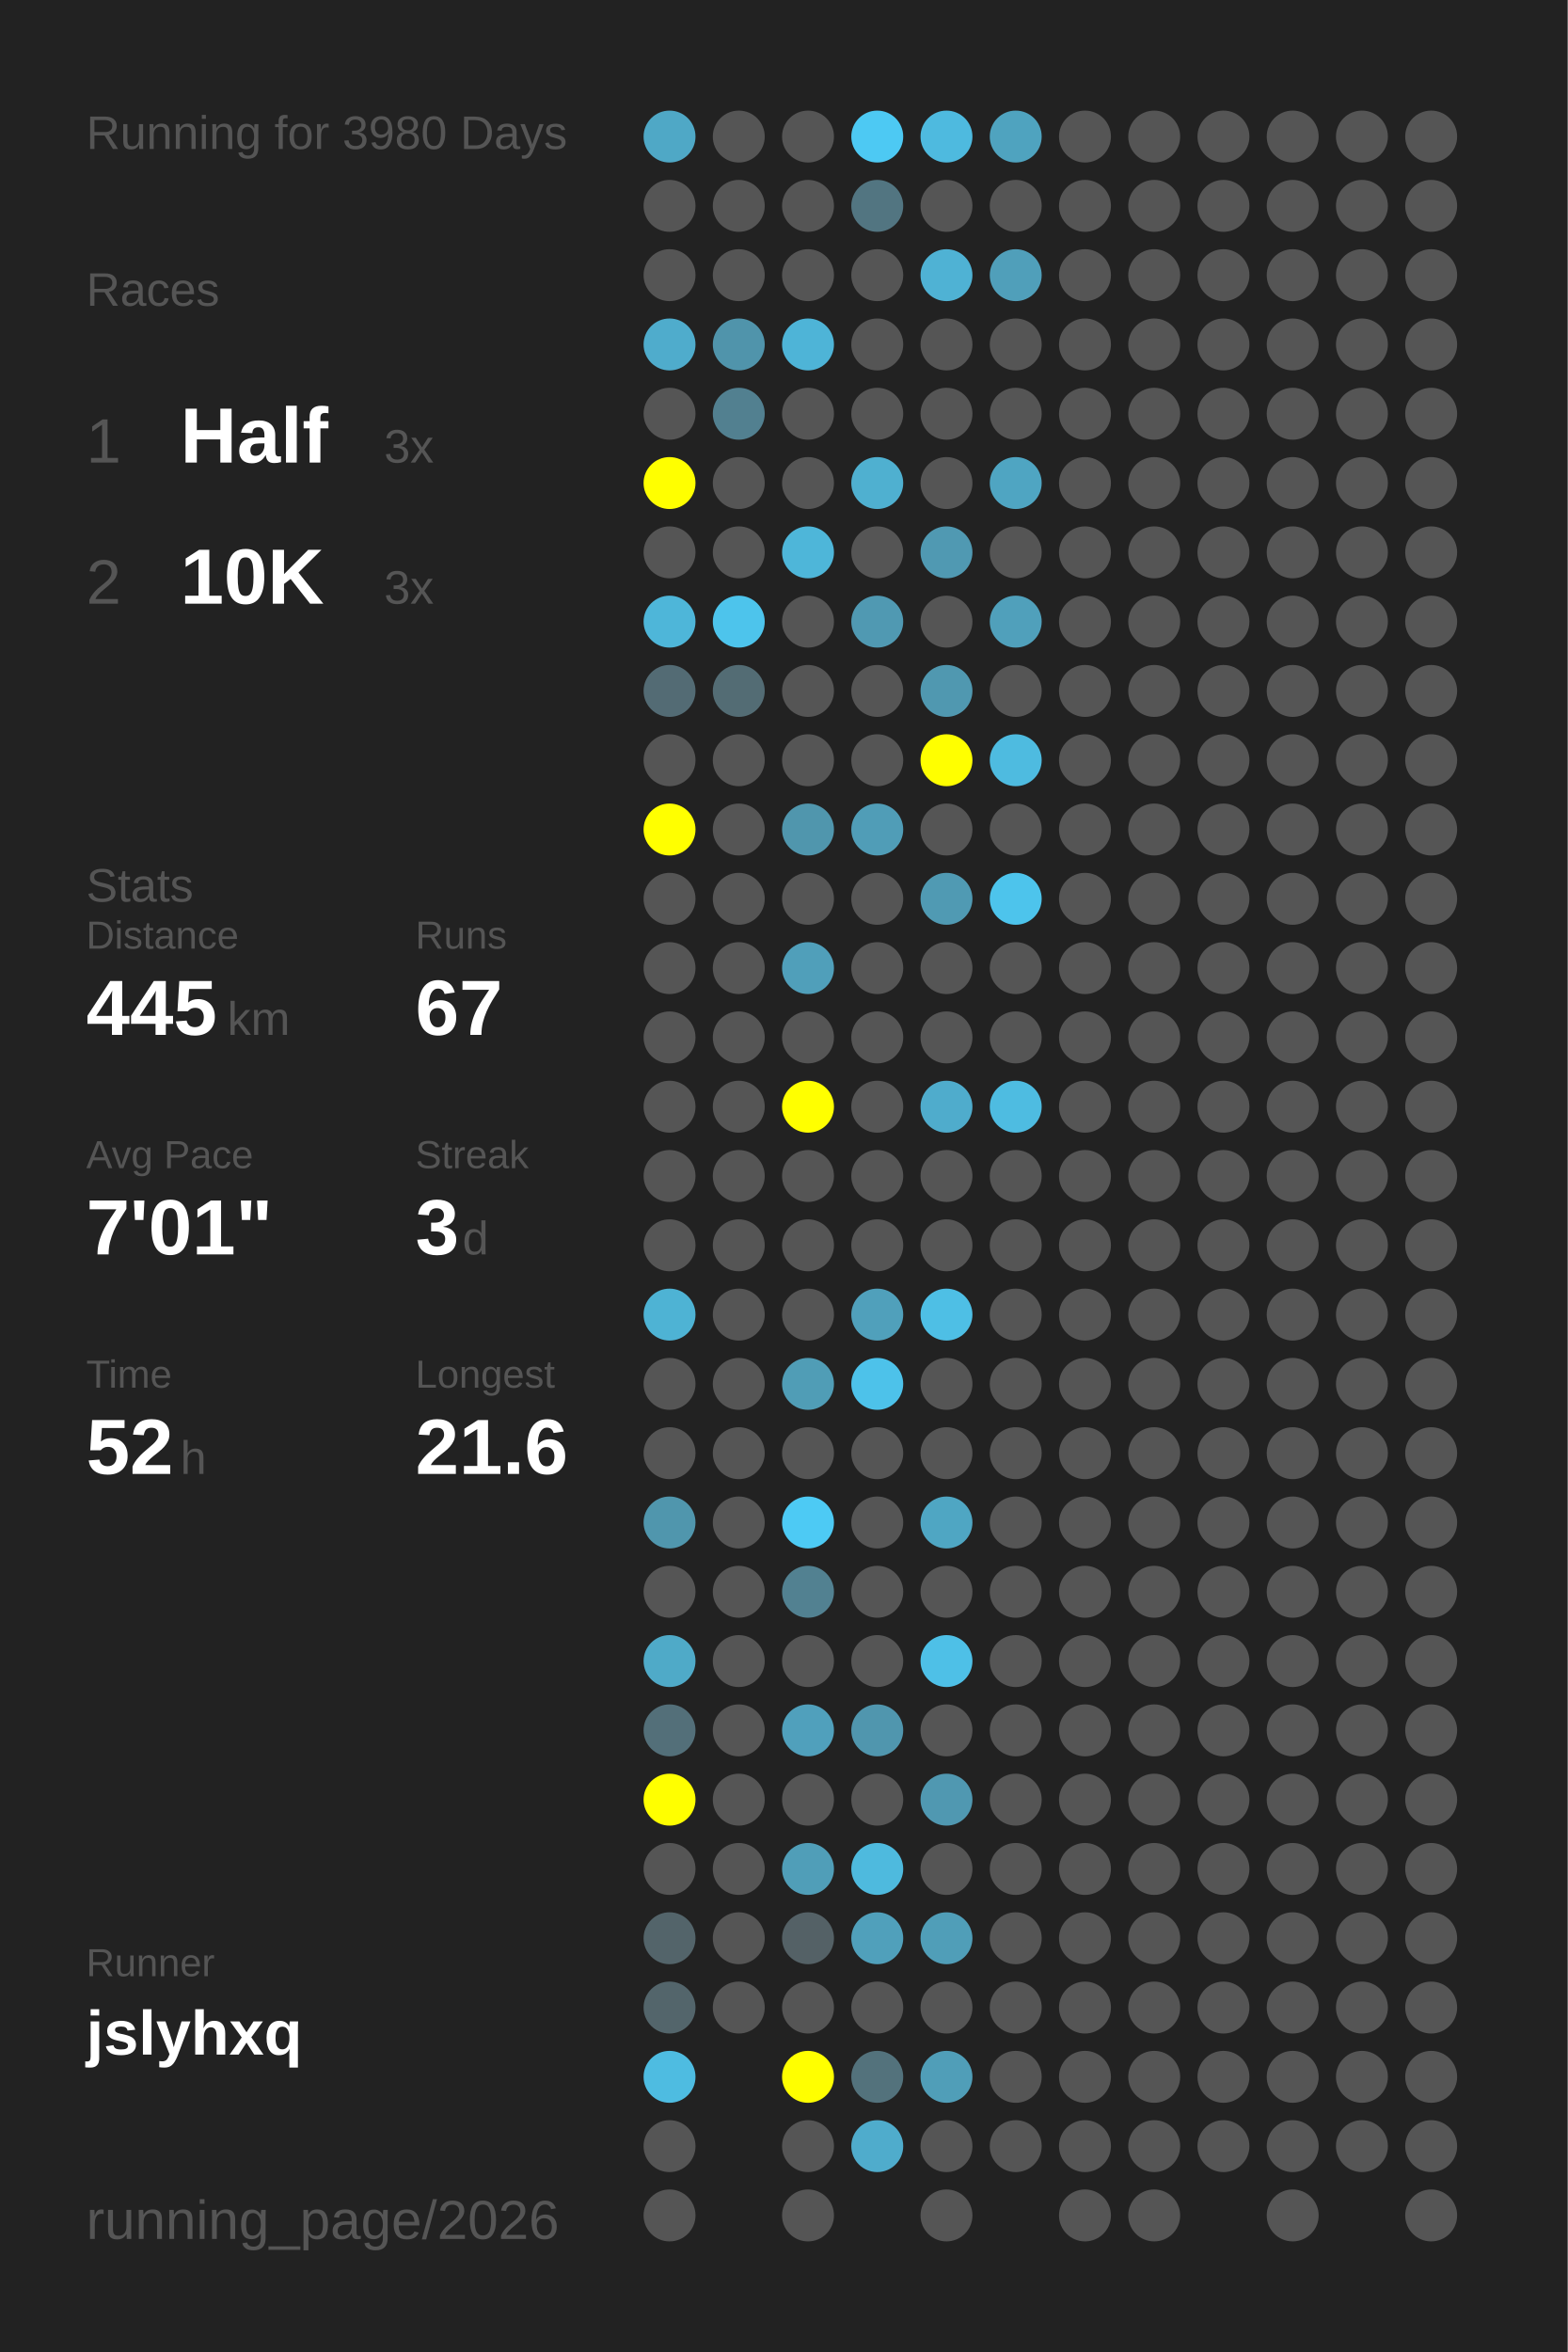
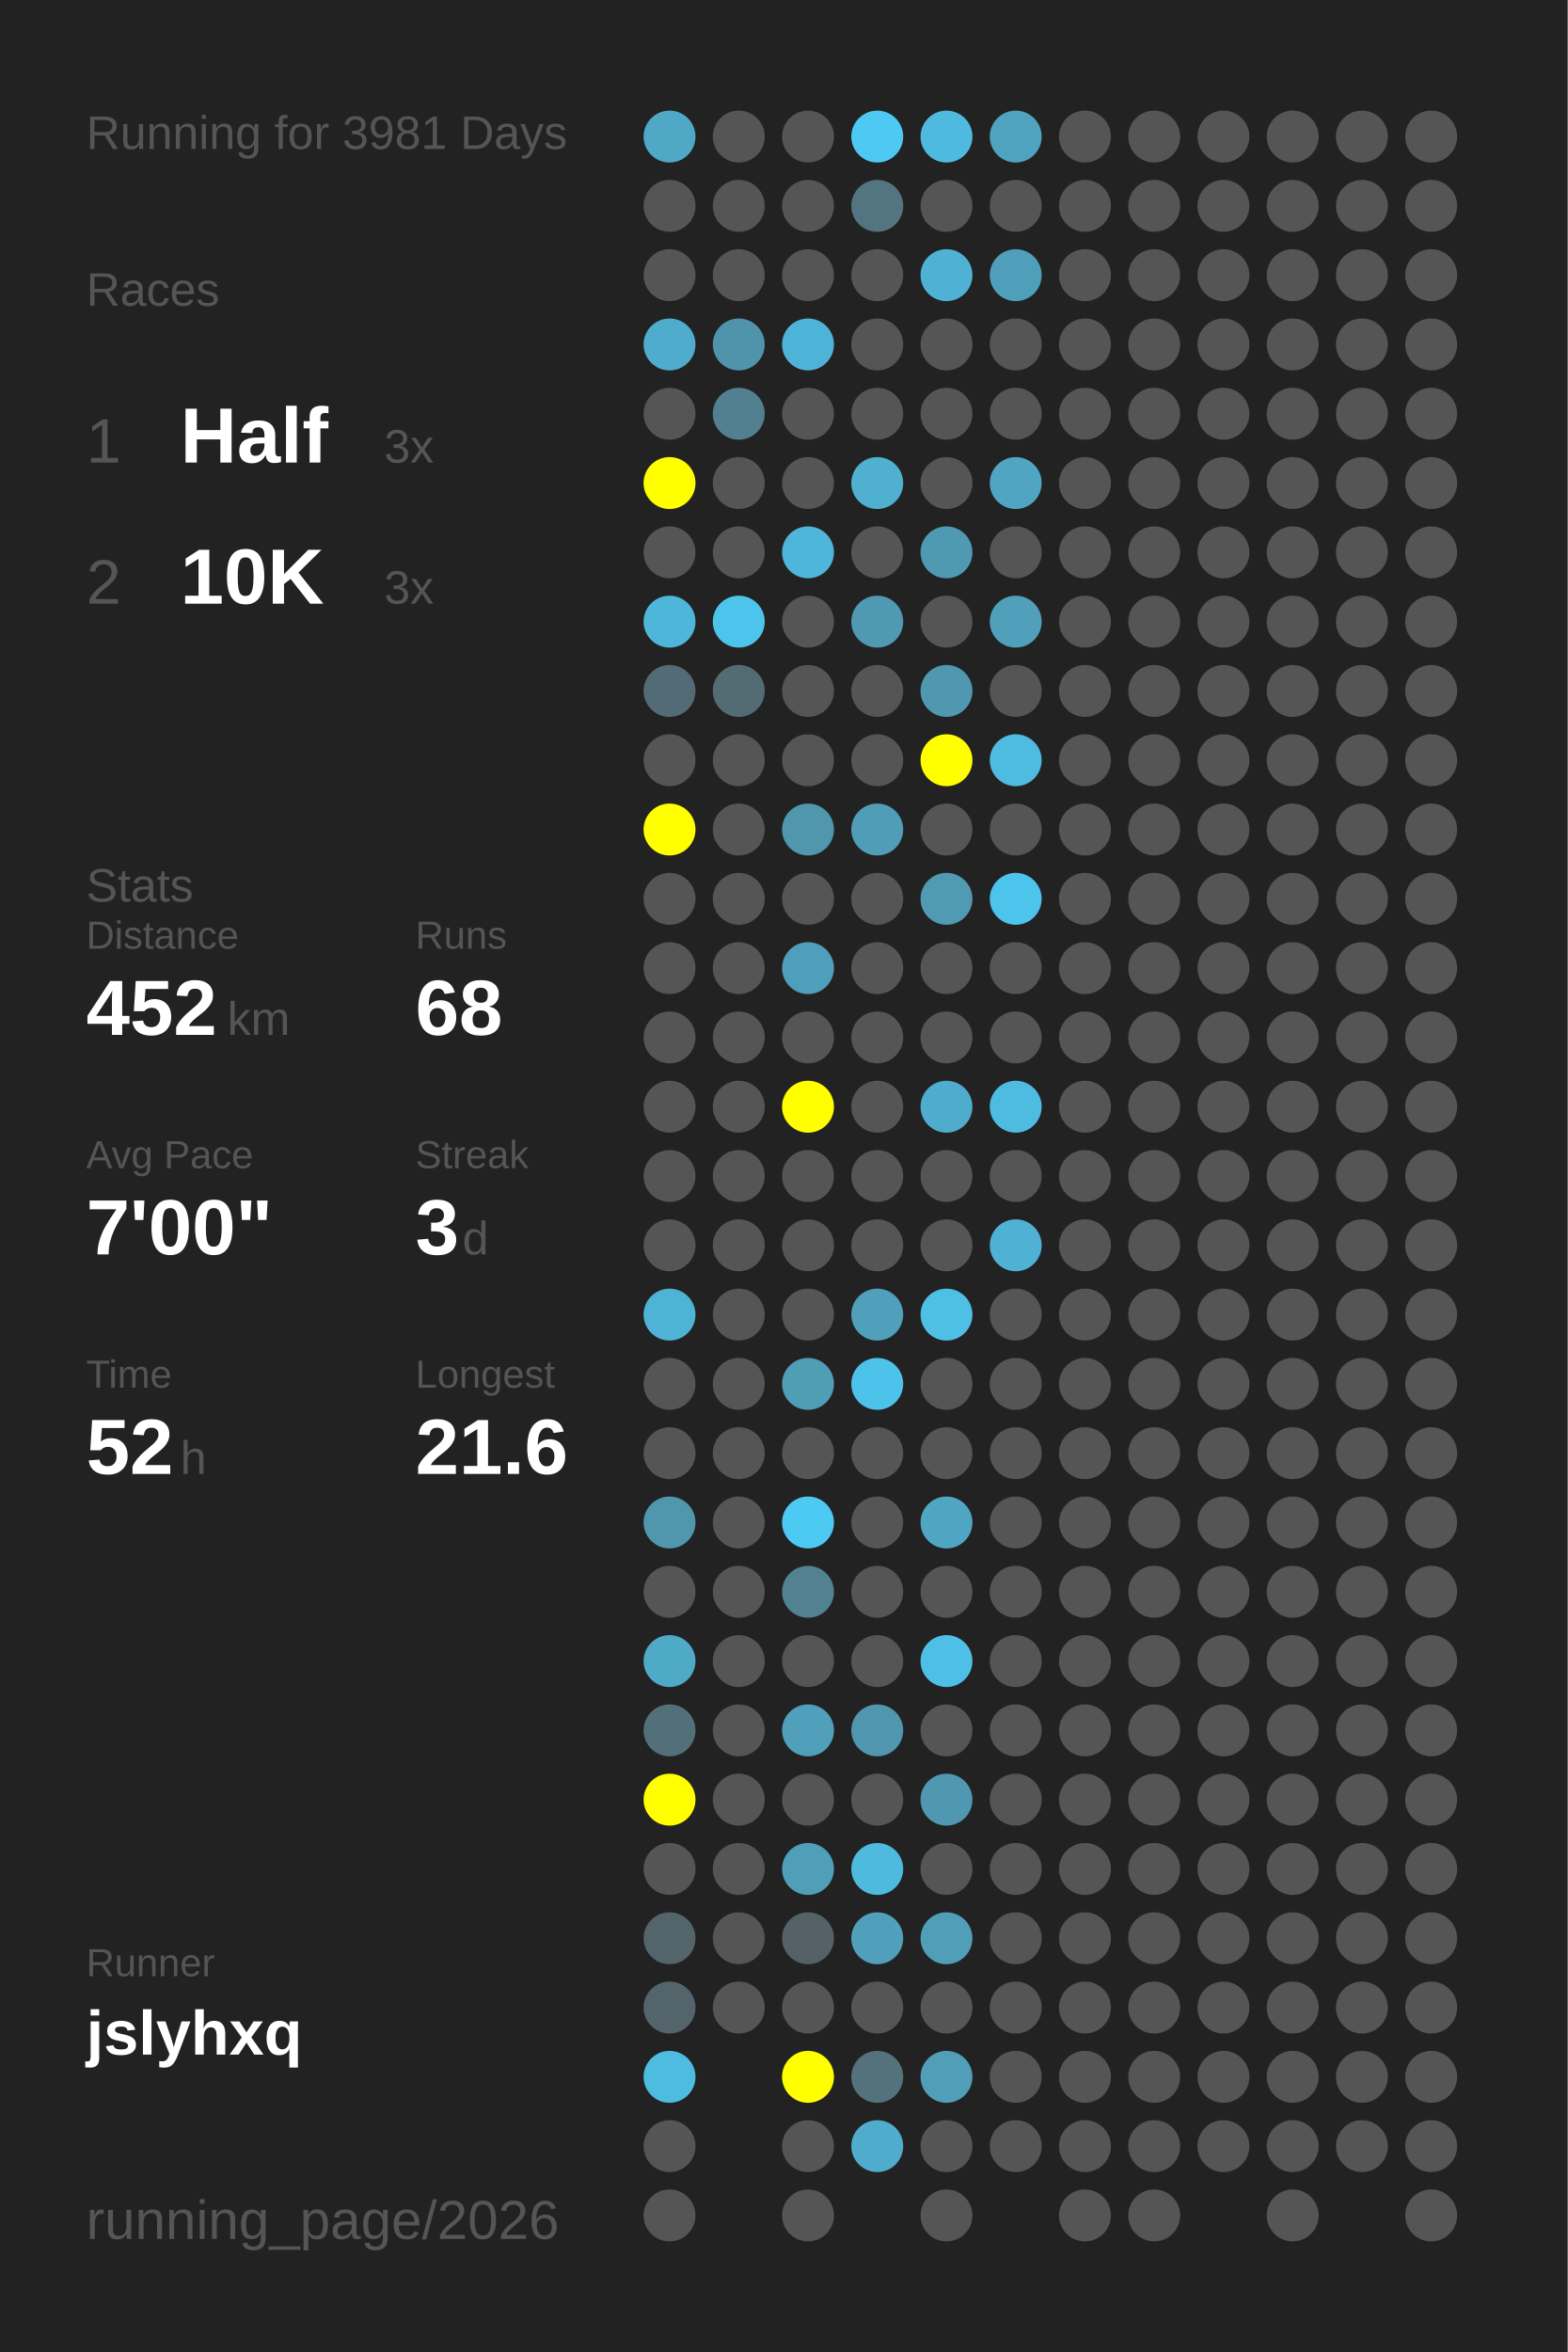
<svg xmlns="http://www.w3.org/2000/svg" baseProfile="full" height="300mm" version="1.1" viewBox="0,0,200,300" width="200mm">
  <defs />
  <rect fill="#222222" height="300" width="200" x="0" y="0" />
-   <text fill="#555555" style="font-size:6px; font-family:Arial;" x="11" y="19">Running for 3980 Days</text>
+   <text fill="#555555" style="font-size:6px; font-family:Arial;" x="11" y="19">Running for 3981 Days</text>
  <text fill="#555555" style="font-size:6px; font-family:Arial;" x="11" y="39">Races</text>
  <text fill="#555555" style="font-size:8px; font-family:Arial;" x="11" y="59">1</text>
  <text fill="#FFFFFF" style="font-size:10px; font-family:Arial; font-weight:bold;" x="23" y="59">Half</text>
  <text fill="#555555" style="font-size:6px; font-family:Arial;" x="49" y="59">3x</text>
  <text fill="#555555" style="font-size:8px; font-family:Arial;" x="11" y="77">2</text>
  <text fill="#FFFFFF" style="font-size:10px; font-family:Arial; font-weight:bold;" x="23" y="77">10K</text>
  <text fill="#555555" style="font-size:6px; font-family:Arial;" x="49" y="77">3x</text>
  <text fill="#555555" style="font-size:6px; font-family:Arial;" x="11" y="115">Stats</text>
  <text fill="#555555" style="font-size:5px; font-family:Arial;" x="11" y="121">Distance</text>
-   <text fill="#FFFFFF" style="font-size:10px; font-family:Arial; font-weight:bold;" x="11" y="132">445</text>
+   <text fill="#FFFFFF" style="font-size:10px; font-family:Arial; font-weight:bold;" x="11" y="132">452</text>
  <text fill="#555555" style="font-size:6px; font-family:Arial;" x="29" y="132">km</text>
  <text fill="#555555" style="font-size:5px; font-family:Arial;" x="53" y="121">Runs</text>
-   <text fill="#FFFFFF" style="font-size:10px; font-family:Arial; font-weight:bold;" x="53" y="132">67</text>
+   <text fill="#FFFFFF" style="font-size:10px; font-family:Arial; font-weight:bold;" x="53" y="132">68</text>
  <text fill="#555555" style="font-size:5px; font-family:Arial;" x="11" y="149">Avg Pace</text>
-   <text fill="#FFFFFF" style="font-size:10px; font-family:Arial; font-weight:bold;" x="11" y="160">7'01"</text>
+   <text fill="#FFFFFF" style="font-size:10px; font-family:Arial; font-weight:bold;" x="11" y="160">7'00"</text>
  <text fill="#555555" style="font-size:5px; font-family:Arial;" x="53" y="149">Streak</text>
  <text fill="#FFFFFF" style="font-size:10px; font-family:Arial; font-weight:bold;" x="53" y="160">3</text>
  <text fill="#555555" style="font-size:6px; font-family:Arial;" x="59" y="160">d</text>
  <text fill="#555555" style="font-size:5px; font-family:Arial;" x="11" y="177">Time</text>
  <text fill="#FFFFFF" style="font-size:10px; font-family:Arial; font-weight:bold;" x="11" y="188">52</text>
  <text fill="#555555" style="font-size:6px; font-family:Arial;" x="23" y="188">h</text>
  <text fill="#555555" style="font-size:5px; font-family:Arial;" x="53" y="177">Longest</text>
  <text fill="#FFFFFF" style="font-size:10px; font-family:Arial; font-weight:bold;" x="53" y="188">21.6</text>
  <text fill="#555555" style="font-size:5px; font-family:Arial;" x="11" y="252.065">Runner</text>
  <text fill="#FFFFFF" style="font-size:8px; font-family:Arial; font-weight:bold;" x="11" y="262.065">jslyhxq</text>
  <text fill="#555555" style="font-size:7px; font-family:Arial;" x="11" y="285.581">running_page/2026</text>
  <circle cx="85.417" cy="17.419" fill="#4fa8c6" r="3.312" />
  <circle cx="85.417" cy="26.258" fill="#555555" r="3.312" />
  <circle cx="85.417" cy="35.097" fill="#555555" r="3.312" />
  <circle cx="85.417" cy="43.935" fill="#4faccc" r="3.312" />
  <circle cx="85.417" cy="52.774" fill="#555555" r="3.312" />
  <circle cx="85.417" cy="61.613" fill="#FFFF00" r="3.312" />
  <circle cx="85.417" cy="70.452" fill="#555555" r="3.312" />
  <circle cx="85.417" cy="79.29" fill="#4eb6d9" r="3.312" />
  <circle cx="85.417" cy="88.129" fill="#536b74" r="3.312" />
  <circle cx="85.417" cy="96.968" fill="#555555" r="3.312" />
  <circle cx="85.417" cy="105.806" fill="#FFFF00" r="3.312" />
  <circle cx="85.417" cy="114.645" fill="#555555" r="3.312" />
  <circle cx="85.417" cy="123.484" fill="#555555" r="3.312" />
  <circle cx="85.417" cy="132.323" fill="#555555" r="3.312" />
  <circle cx="85.417" cy="141.161" fill="#555555" r="3.312" />
  <circle cx="85.417" cy="150" fill="#555555" r="3.312" />
  <circle cx="85.417" cy="158.839" fill="#555555" r="3.312" />
  <circle cx="85.417" cy="167.677" fill="#4eb3d4" r="3.312" />
  <circle cx="85.417" cy="176.516" fill="#555555" r="3.312" />
  <circle cx="85.417" cy="185.355" fill="#555555" r="3.312" />
  <circle cx="85.417" cy="194.194" fill="#5096ad" r="3.312" />
  <circle cx="85.417" cy="203.032" fill="#555555" r="3.312" />
  <circle cx="85.417" cy="211.871" fill="#4faac8" r="3.312" />
  <circle cx="85.417" cy="220.71" fill="#536f79" r="3.312" />
  <circle cx="85.417" cy="229.548" fill="#FFFF00" r="3.312" />
  <circle cx="85.417" cy="238.387" fill="#555555" r="3.312" />
  <circle cx="85.417" cy="247.226" fill="#53646a" r="3.312" />
  <circle cx="85.417" cy="256.065" fill="#53656b" r="3.312" />
  <circle cx="85.417" cy="264.903" fill="#4ebce1" r="3.312" />
  <circle cx="85.417" cy="273.742" fill="#555555" r="3.312" />
  <circle cx="85.417" cy="282.581" fill="#555555" r="3.312" />
  <circle cx="94.25" cy="17.419" fill="#555555" r="3.312" />
  <circle cx="94.25" cy="26.258" fill="#555555" r="3.312" />
  <circle cx="94.25" cy="35.097" fill="#555555" r="3.312" />
  <circle cx="94.25" cy="43.935" fill="#5094ab" r="3.312" />
  <circle cx="94.25" cy="52.774" fill="#528090" r="3.312" />
  <circle cx="94.25" cy="61.613" fill="#555555" r="3.312" />
  <circle cx="94.25" cy="70.452" fill="#555555" r="3.312" />
  <circle cx="94.25" cy="79.29" fill="#4dc4ec" r="3.312" />
  <circle cx="94.25" cy="88.129" fill="#536c74" r="3.312" />
  <circle cx="94.25" cy="96.968" fill="#555555" r="3.312" />
  <circle cx="94.25" cy="105.806" fill="#555555" r="3.312" />
  <circle cx="94.25" cy="114.645" fill="#555555" r="3.312" />
  <circle cx="94.25" cy="123.484" fill="#555555" r="3.312" />
  <circle cx="94.25" cy="132.323" fill="#555555" r="3.312" />
  <circle cx="94.25" cy="141.161" fill="#555555" r="3.312" />
  <circle cx="94.25" cy="150" fill="#555555" r="3.312" />
  <circle cx="94.25" cy="158.839" fill="#555555" r="3.312" />
  <circle cx="94.25" cy="167.677" fill="#555555" r="3.312" />
  <circle cx="94.25" cy="176.516" fill="#555555" r="3.312" />
  <circle cx="94.25" cy="185.355" fill="#555555" r="3.312" />
  <circle cx="94.25" cy="194.194" fill="#555555" r="3.312" />
  <circle cx="94.25" cy="203.032" fill="#555555" r="3.312" />
  <circle cx="94.25" cy="211.871" fill="#555555" r="3.312" />
  <circle cx="94.25" cy="220.71" fill="#555555" r="3.312" />
  <circle cx="94.25" cy="229.548" fill="#555555" r="3.312" />
  <circle cx="94.25" cy="238.387" fill="#555555" r="3.312" />
  <circle cx="94.25" cy="247.226" fill="#555555" r="3.312" />
  <circle cx="94.25" cy="256.065" fill="#555555" r="3.312" />
  <circle cx="103.083" cy="17.419" fill="#555555" r="3.312" />
  <circle cx="103.083" cy="26.258" fill="#555555" r="3.312" />
  <circle cx="103.083" cy="35.097" fill="#555555" r="3.312" />
  <circle cx="103.083" cy="43.935" fill="#4eb4d7" r="3.312" />
  <circle cx="103.083" cy="52.774" fill="#555555" r="3.312" />
  <circle cx="103.083" cy="61.613" fill="#555555" r="3.312" />
  <circle cx="103.083" cy="70.452" fill="#4eb6d9" r="3.312" />
  <circle cx="103.083" cy="79.29" fill="#555555" r="3.312" />
  <circle cx="103.083" cy="88.129" fill="#555555" r="3.312" />
  <circle cx="103.083" cy="96.968" fill="#555555" r="3.312" />
  <circle cx="103.083" cy="105.806" fill="#5096ad" r="3.312" />
  <circle cx="103.083" cy="114.645" fill="#555555" r="3.312" />
  <circle cx="103.083" cy="123.484" fill="#509fba" r="3.312" />
  <circle cx="103.083" cy="132.323" fill="#555555" r="3.312" />
  <circle cx="103.083" cy="141.161" fill="#FFFF00" r="3.312" />
  <circle cx="103.083" cy="150" fill="#555555" r="3.312" />
  <circle cx="103.083" cy="158.839" fill="#555555" r="3.312" />
  <circle cx="103.083" cy="167.677" fill="#555555" r="3.312" />
  <circle cx="103.083" cy="176.516" fill="#509db6" r="3.312" />
  <circle cx="103.083" cy="185.355" fill="#555555" r="3.312" />
  <circle cx="103.083" cy="194.194" fill="#4dcaf4" r="3.312" />
  <circle cx="103.083" cy="203.032" fill="#528191" r="3.312" />
  <circle cx="103.083" cy="211.871" fill="#555555" r="3.312" />
  <circle cx="103.083" cy="220.71" fill="#50a0bc" r="3.312" />
  <circle cx="103.083" cy="229.548" fill="#555555" r="3.312" />
  <circle cx="103.083" cy="238.387" fill="#509eb8" r="3.312" />
  <circle cx="103.083" cy="247.226" fill="#546166" r="3.312" />
  <circle cx="103.083" cy="256.065" fill="#555555" r="3.312" />
  <circle cx="103.083" cy="264.903" fill="#FFFF00" r="3.312" />
  <circle cx="103.083" cy="273.742" fill="#555555" r="3.312" />
  <circle cx="103.083" cy="282.581" fill="#555555" r="3.312" />
  <circle cx="111.917" cy="17.419" fill="#4dc9f3" r="3.312" />
  <circle cx="111.917" cy="26.258" fill="#527581" r="3.312" />
  <circle cx="111.917" cy="35.097" fill="#555555" r="3.312" />
  <circle cx="111.917" cy="43.935" fill="#555555" r="3.312" />
  <circle cx="111.917" cy="52.774" fill="#555555" r="3.312" />
  <circle cx="111.917" cy="61.613" fill="#4fb0d0" r="3.312" />
  <circle cx="111.917" cy="70.452" fill="#555555" r="3.312" />
  <circle cx="111.917" cy="79.29" fill="#5099b2" r="3.312" />
  <circle cx="111.917" cy="88.129" fill="#555555" r="3.312" />
  <circle cx="111.917" cy="96.968" fill="#555555" r="3.312" />
  <circle cx="111.917" cy="105.806" fill="#509db7" r="3.312" />
  <circle cx="111.917" cy="114.645" fill="#555555" r="3.312" />
  <circle cx="111.917" cy="123.484" fill="#555555" r="3.312" />
  <circle cx="111.917" cy="132.323" fill="#555555" r="3.312" />
  <circle cx="111.917" cy="141.161" fill="#555555" r="3.312" />
  <circle cx="111.917" cy="150" fill="#555555" r="3.312" />
  <circle cx="111.917" cy="158.839" fill="#555555" r="3.312" />
  <circle cx="111.917" cy="167.677" fill="#50a0bb" r="3.312" />
  <circle cx="111.917" cy="176.516" fill="#4dc2ea" r="3.312" />
  <circle cx="111.917" cy="185.355" fill="#555555" r="3.312" />
  <circle cx="111.917" cy="194.194" fill="#555555" r="3.312" />
  <circle cx="111.917" cy="203.032" fill="#555555" r="3.312" />
  <circle cx="111.917" cy="211.871" fill="#555555" r="3.312" />
  <circle cx="111.917" cy="220.71" fill="#5096ae" r="3.312" />
  <circle cx="111.917" cy="229.548" fill="#555555" r="3.312" />
  <circle cx="111.917" cy="238.387" fill="#4ebade" r="3.312" />
  <circle cx="111.917" cy="247.226" fill="#50a0bb" r="3.312" />
  <circle cx="111.917" cy="256.065" fill="#555555" r="3.312" />
  <circle cx="111.917" cy="264.903" fill="#53727c" r="3.312" />
  <circle cx="111.917" cy="273.742" fill="#4faccc" r="3.312" />
  <circle cx="120.75" cy="17.419" fill="#4ebadf" r="3.312" />
  <circle cx="120.75" cy="26.258" fill="#555555" r="3.312" />
  <circle cx="120.75" cy="35.097" fill="#4fb2d4" r="3.312" />
  <circle cx="120.75" cy="43.935" fill="#555555" r="3.312" />
  <circle cx="120.75" cy="52.774" fill="#555555" r="3.312" />
  <circle cx="120.75" cy="61.613" fill="#555555" r="3.312" />
  <circle cx="120.75" cy="70.452" fill="#5099b2" r="3.312" />
  <circle cx="120.75" cy="79.29" fill="#555555" r="3.312" />
  <circle cx="120.75" cy="88.129" fill="#5098b0" r="3.312" />
  <circle cx="120.75" cy="96.968" fill="#FFFF00" r="3.312" />
  <circle cx="120.75" cy="105.806" fill="#555555" r="3.312" />
  <circle cx="120.75" cy="114.645" fill="#509ab3" r="3.312" />
  <circle cx="120.75" cy="123.484" fill="#555555" r="3.312" />
  <circle cx="120.75" cy="132.323" fill="#555555" r="3.312" />
  <circle cx="120.75" cy="141.161" fill="#4faccc" r="3.312" />
  <circle cx="120.75" cy="150" fill="#555555" r="3.312" />
  <circle cx="120.75" cy="158.839" fill="#555555" r="3.312" />
  <circle cx="120.75" cy="167.677" fill="#4ebfe5" r="3.312" />
  <circle cx="120.75" cy="176.516" fill="#555555" r="3.312" />
  <circle cx="120.75" cy="185.355" fill="#555555" r="3.312" />
  <circle cx="120.75" cy="194.194" fill="#4fa6c3" r="3.312" />
  <circle cx="120.75" cy="203.032" fill="#555555" r="3.312" />
  <circle cx="120.75" cy="211.871" fill="#4ec0e7" r="3.312" />
  <circle cx="120.75" cy="220.71" fill="#555555" r="3.312" />
  <circle cx="120.75" cy="229.548" fill="#5098b1" r="3.312" />
  <circle cx="120.75" cy="238.387" fill="#555555" r="3.312" />
  <circle cx="120.75" cy="247.226" fill="#509eb8" r="3.312" />
  <circle cx="120.75" cy="256.065" fill="#555555" r="3.312" />
  <circle cx="120.75" cy="264.903" fill="#509eb8" r="3.312" />
  <circle cx="120.75" cy="273.742" fill="#555555" r="3.312" />
  <circle cx="120.75" cy="282.581" fill="#555555" r="3.312" />
  <circle cx="129.583" cy="17.419" fill="#4fa3bf" r="3.312" />
  <circle cx="129.583" cy="26.258" fill="#555555" r="3.312" />
  <circle cx="129.583" cy="35.097" fill="#509fba" r="3.312" />
  <circle cx="129.583" cy="43.935" fill="#555555" r="3.312" />
  <circle cx="129.583" cy="52.774" fill="#555555" r="3.312" />
  <circle cx="129.583" cy="61.613" fill="#4fa5c2" r="3.312" />
  <circle cx="129.583" cy="70.452" fill="#555555" r="3.312" />
  <circle cx="129.583" cy="79.29" fill="#50a0bb" r="3.312" />
  <circle cx="129.583" cy="88.129" fill="#555555" r="3.312" />
  <circle cx="129.583" cy="96.968" fill="#4ebbe0" r="3.312" />
  <circle cx="129.583" cy="105.806" fill="#555555" r="3.312" />
  <circle cx="129.583" cy="114.645" fill="#4dc4ec" r="3.312" />
  <circle cx="129.583" cy="123.484" fill="#555555" r="3.312" />
  <circle cx="129.583" cy="132.323" fill="#555555" r="3.312" />
  <circle cx="129.583" cy="141.161" fill="#4ebce1" r="3.312" />
  <circle cx="129.583" cy="150" fill="#555555" r="3.312" />
-   <circle cx="129.583" cy="158.839" fill="#555555" r="3.312" />
+   <circle cx="129.583" cy="158.839" fill="#4fb1d3" r="3.312" />
  <circle cx="129.583" cy="167.677" fill="#555555" r="3.312" />
  <circle cx="129.583" cy="176.516" fill="#555555" r="3.312" />
  <circle cx="129.583" cy="185.355" fill="#555555" r="3.312" />
  <circle cx="129.583" cy="194.194" fill="#555555" r="3.312" />
  <circle cx="129.583" cy="203.032" fill="#555555" r="3.312" />
  <circle cx="129.583" cy="211.871" fill="#555555" r="3.312" />
  <circle cx="129.583" cy="220.71" fill="#555555" r="3.312" />
  <circle cx="129.583" cy="229.548" fill="#555555" r="3.312" />
  <circle cx="129.583" cy="238.387" fill="#555555" r="3.312" />
  <circle cx="129.583" cy="247.226" fill="#555555" r="3.312" />
  <circle cx="129.583" cy="256.065" fill="#555555" r="3.312" />
  <circle cx="129.583" cy="264.903" fill="#555555" r="3.312" />
  <circle cx="129.583" cy="273.742" fill="#555555" r="3.312" />
  <circle cx="138.417" cy="17.419" fill="#555555" r="3.312" />
  <circle cx="138.417" cy="26.258" fill="#555555" r="3.312" />
  <circle cx="138.417" cy="35.097" fill="#555555" r="3.312" />
  <circle cx="138.417" cy="43.935" fill="#555555" r="3.312" />
  <circle cx="138.417" cy="52.774" fill="#555555" r="3.312" />
  <circle cx="138.417" cy="61.613" fill="#555555" r="3.312" />
  <circle cx="138.417" cy="70.452" fill="#555555" r="3.312" />
  <circle cx="138.417" cy="79.29" fill="#555555" r="3.312" />
  <circle cx="138.417" cy="88.129" fill="#555555" r="3.312" />
  <circle cx="138.417" cy="96.968" fill="#555555" r="3.312" />
  <circle cx="138.417" cy="105.806" fill="#555555" r="3.312" />
  <circle cx="138.417" cy="114.645" fill="#555555" r="3.312" />
  <circle cx="138.417" cy="123.484" fill="#555555" r="3.312" />
  <circle cx="138.417" cy="132.323" fill="#555555" r="3.312" />
  <circle cx="138.417" cy="141.161" fill="#555555" r="3.312" />
  <circle cx="138.417" cy="150" fill="#555555" r="3.312" />
  <circle cx="138.417" cy="158.839" fill="#555555" r="3.312" />
  <circle cx="138.417" cy="167.677" fill="#555555" r="3.312" />
  <circle cx="138.417" cy="176.516" fill="#555555" r="3.312" />
  <circle cx="138.417" cy="185.355" fill="#555555" r="3.312" />
  <circle cx="138.417" cy="194.194" fill="#555555" r="3.312" />
  <circle cx="138.417" cy="203.032" fill="#555555" r="3.312" />
  <circle cx="138.417" cy="211.871" fill="#555555" r="3.312" />
  <circle cx="138.417" cy="220.71" fill="#555555" r="3.312" />
  <circle cx="138.417" cy="229.548" fill="#555555" r="3.312" />
  <circle cx="138.417" cy="238.387" fill="#555555" r="3.312" />
  <circle cx="138.417" cy="247.226" fill="#555555" r="3.312" />
  <circle cx="138.417" cy="256.065" fill="#555555" r="3.312" />
  <circle cx="138.417" cy="264.903" fill="#555555" r="3.312" />
  <circle cx="138.417" cy="273.742" fill="#555555" r="3.312" />
  <circle cx="138.417" cy="282.581" fill="#555555" r="3.312" />
  <circle cx="147.25" cy="17.419" fill="#555555" r="3.312" />
  <circle cx="147.25" cy="26.258" fill="#555555" r="3.312" />
  <circle cx="147.25" cy="35.097" fill="#555555" r="3.312" />
  <circle cx="147.25" cy="43.935" fill="#555555" r="3.312" />
  <circle cx="147.25" cy="52.774" fill="#555555" r="3.312" />
  <circle cx="147.25" cy="61.613" fill="#555555" r="3.312" />
  <circle cx="147.25" cy="70.452" fill="#555555" r="3.312" />
  <circle cx="147.25" cy="79.29" fill="#555555" r="3.312" />
  <circle cx="147.25" cy="88.129" fill="#555555" r="3.312" />
  <circle cx="147.25" cy="96.968" fill="#555555" r="3.312" />
  <circle cx="147.25" cy="105.806" fill="#555555" r="3.312" />
  <circle cx="147.25" cy="114.645" fill="#555555" r="3.312" />
  <circle cx="147.25" cy="123.484" fill="#555555" r="3.312" />
  <circle cx="147.25" cy="132.323" fill="#555555" r="3.312" />
  <circle cx="147.25" cy="141.161" fill="#555555" r="3.312" />
  <circle cx="147.25" cy="150" fill="#555555" r="3.312" />
  <circle cx="147.25" cy="158.839" fill="#555555" r="3.312" />
  <circle cx="147.25" cy="167.677" fill="#555555" r="3.312" />
  <circle cx="147.25" cy="176.516" fill="#555555" r="3.312" />
  <circle cx="147.25" cy="185.355" fill="#555555" r="3.312" />
  <circle cx="147.25" cy="194.194" fill="#555555" r="3.312" />
  <circle cx="147.25" cy="203.032" fill="#555555" r="3.312" />
  <circle cx="147.25" cy="211.871" fill="#555555" r="3.312" />
  <circle cx="147.25" cy="220.71" fill="#555555" r="3.312" />
  <circle cx="147.25" cy="229.548" fill="#555555" r="3.312" />
  <circle cx="147.25" cy="238.387" fill="#555555" r="3.312" />
  <circle cx="147.25" cy="247.226" fill="#555555" r="3.312" />
  <circle cx="147.25" cy="256.065" fill="#555555" r="3.312" />
  <circle cx="147.25" cy="264.903" fill="#555555" r="3.312" />
  <circle cx="147.25" cy="273.742" fill="#555555" r="3.312" />
  <circle cx="147.25" cy="282.581" fill="#555555" r="3.312" />
  <circle cx="156.083" cy="17.419" fill="#555555" r="3.312" />
  <circle cx="156.083" cy="26.258" fill="#555555" r="3.312" />
  <circle cx="156.083" cy="35.097" fill="#555555" r="3.312" />
  <circle cx="156.083" cy="43.935" fill="#555555" r="3.312" />
  <circle cx="156.083" cy="52.774" fill="#555555" r="3.312" />
  <circle cx="156.083" cy="61.613" fill="#555555" r="3.312" />
  <circle cx="156.083" cy="70.452" fill="#555555" r="3.312" />
  <circle cx="156.083" cy="79.29" fill="#555555" r="3.312" />
  <circle cx="156.083" cy="88.129" fill="#555555" r="3.312" />
  <circle cx="156.083" cy="96.968" fill="#555555" r="3.312" />
  <circle cx="156.083" cy="105.806" fill="#555555" r="3.312" />
  <circle cx="156.083" cy="114.645" fill="#555555" r="3.312" />
  <circle cx="156.083" cy="123.484" fill="#555555" r="3.312" />
  <circle cx="156.083" cy="132.323" fill="#555555" r="3.312" />
  <circle cx="156.083" cy="141.161" fill="#555555" r="3.312" />
  <circle cx="156.083" cy="150" fill="#555555" r="3.312" />
  <circle cx="156.083" cy="158.839" fill="#555555" r="3.312" />
  <circle cx="156.083" cy="167.677" fill="#555555" r="3.312" />
  <circle cx="156.083" cy="176.516" fill="#555555" r="3.312" />
  <circle cx="156.083" cy="185.355" fill="#555555" r="3.312" />
  <circle cx="156.083" cy="194.194" fill="#555555" r="3.312" />
  <circle cx="156.083" cy="203.032" fill="#555555" r="3.312" />
  <circle cx="156.083" cy="211.871" fill="#555555" r="3.312" />
  <circle cx="156.083" cy="220.71" fill="#555555" r="3.312" />
  <circle cx="156.083" cy="229.548" fill="#555555" r="3.312" />
  <circle cx="156.083" cy="238.387" fill="#555555" r="3.312" />
  <circle cx="156.083" cy="247.226" fill="#555555" r="3.312" />
  <circle cx="156.083" cy="256.065" fill="#555555" r="3.312" />
  <circle cx="156.083" cy="264.903" fill="#555555" r="3.312" />
  <circle cx="156.083" cy="273.742" fill="#555555" r="3.312" />
  <circle cx="164.917" cy="17.419" fill="#555555" r="3.312" />
  <circle cx="164.917" cy="26.258" fill="#555555" r="3.312" />
  <circle cx="164.917" cy="35.097" fill="#555555" r="3.312" />
  <circle cx="164.917" cy="43.935" fill="#555555" r="3.312" />
  <circle cx="164.917" cy="52.774" fill="#555555" r="3.312" />
  <circle cx="164.917" cy="61.613" fill="#555555" r="3.312" />
  <circle cx="164.917" cy="70.452" fill="#555555" r="3.312" />
  <circle cx="164.917" cy="79.29" fill="#555555" r="3.312" />
  <circle cx="164.917" cy="88.129" fill="#555555" r="3.312" />
  <circle cx="164.917" cy="96.968" fill="#555555" r="3.312" />
  <circle cx="164.917" cy="105.806" fill="#555555" r="3.312" />
  <circle cx="164.917" cy="114.645" fill="#555555" r="3.312" />
  <circle cx="164.917" cy="123.484" fill="#555555" r="3.312" />
  <circle cx="164.917" cy="132.323" fill="#555555" r="3.312" />
  <circle cx="164.917" cy="141.161" fill="#555555" r="3.312" />
  <circle cx="164.917" cy="150" fill="#555555" r="3.312" />
  <circle cx="164.917" cy="158.839" fill="#555555" r="3.312" />
  <circle cx="164.917" cy="167.677" fill="#555555" r="3.312" />
  <circle cx="164.917" cy="176.516" fill="#555555" r="3.312" />
  <circle cx="164.917" cy="185.355" fill="#555555" r="3.312" />
  <circle cx="164.917" cy="194.194" fill="#555555" r="3.312" />
  <circle cx="164.917" cy="203.032" fill="#555555" r="3.312" />
  <circle cx="164.917" cy="211.871" fill="#555555" r="3.312" />
  <circle cx="164.917" cy="220.71" fill="#555555" r="3.312" />
  <circle cx="164.917" cy="229.548" fill="#555555" r="3.312" />
  <circle cx="164.917" cy="238.387" fill="#555555" r="3.312" />
  <circle cx="164.917" cy="247.226" fill="#555555" r="3.312" />
  <circle cx="164.917" cy="256.065" fill="#555555" r="3.312" />
  <circle cx="164.917" cy="264.903" fill="#555555" r="3.312" />
  <circle cx="164.917" cy="273.742" fill="#555555" r="3.312" />
  <circle cx="164.917" cy="282.581" fill="#555555" r="3.312" />
  <circle cx="173.75" cy="17.419" fill="#555555" r="3.312" />
  <circle cx="173.75" cy="26.258" fill="#555555" r="3.312" />
  <circle cx="173.75" cy="35.097" fill="#555555" r="3.312" />
  <circle cx="173.75" cy="43.935" fill="#555555" r="3.312" />
  <circle cx="173.75" cy="52.774" fill="#555555" r="3.312" />
  <circle cx="173.75" cy="61.613" fill="#555555" r="3.312" />
  <circle cx="173.75" cy="70.452" fill="#555555" r="3.312" />
  <circle cx="173.75" cy="79.29" fill="#555555" r="3.312" />
  <circle cx="173.75" cy="88.129" fill="#555555" r="3.312" />
  <circle cx="173.75" cy="96.968" fill="#555555" r="3.312" />
  <circle cx="173.75" cy="105.806" fill="#555555" r="3.312" />
  <circle cx="173.75" cy="114.645" fill="#555555" r="3.312" />
  <circle cx="173.75" cy="123.484" fill="#555555" r="3.312" />
  <circle cx="173.75" cy="132.323" fill="#555555" r="3.312" />
  <circle cx="173.75" cy="141.161" fill="#555555" r="3.312" />
  <circle cx="173.75" cy="150" fill="#555555" r="3.312" />
  <circle cx="173.75" cy="158.839" fill="#555555" r="3.312" />
  <circle cx="173.75" cy="167.677" fill="#555555" r="3.312" />
  <circle cx="173.75" cy="176.516" fill="#555555" r="3.312" />
  <circle cx="173.75" cy="185.355" fill="#555555" r="3.312" />
  <circle cx="173.75" cy="194.194" fill="#555555" r="3.312" />
  <circle cx="173.75" cy="203.032" fill="#555555" r="3.312" />
  <circle cx="173.75" cy="211.871" fill="#555555" r="3.312" />
  <circle cx="173.75" cy="220.71" fill="#555555" r="3.312" />
  <circle cx="173.75" cy="229.548" fill="#555555" r="3.312" />
  <circle cx="173.75" cy="238.387" fill="#555555" r="3.312" />
  <circle cx="173.75" cy="247.226" fill="#555555" r="3.312" />
  <circle cx="173.75" cy="256.065" fill="#555555" r="3.312" />
  <circle cx="173.75" cy="264.903" fill="#555555" r="3.312" />
  <circle cx="173.75" cy="273.742" fill="#555555" r="3.312" />
  <circle cx="182.583" cy="17.419" fill="#555555" r="3.312" />
  <circle cx="182.583" cy="26.258" fill="#555555" r="3.312" />
  <circle cx="182.583" cy="35.097" fill="#555555" r="3.312" />
  <circle cx="182.583" cy="43.935" fill="#555555" r="3.312" />
  <circle cx="182.583" cy="52.774" fill="#555555" r="3.312" />
  <circle cx="182.583" cy="61.613" fill="#555555" r="3.312" />
  <circle cx="182.583" cy="70.452" fill="#555555" r="3.312" />
  <circle cx="182.583" cy="79.29" fill="#555555" r="3.312" />
  <circle cx="182.583" cy="88.129" fill="#555555" r="3.312" />
  <circle cx="182.583" cy="96.968" fill="#555555" r="3.312" />
  <circle cx="182.583" cy="105.806" fill="#555555" r="3.312" />
  <circle cx="182.583" cy="114.645" fill="#555555" r="3.312" />
  <circle cx="182.583" cy="123.484" fill="#555555" r="3.312" />
  <circle cx="182.583" cy="132.323" fill="#555555" r="3.312" />
  <circle cx="182.583" cy="141.161" fill="#555555" r="3.312" />
  <circle cx="182.583" cy="150" fill="#555555" r="3.312" />
  <circle cx="182.583" cy="158.839" fill="#555555" r="3.312" />
  <circle cx="182.583" cy="167.677" fill="#555555" r="3.312" />
  <circle cx="182.583" cy="176.516" fill="#555555" r="3.312" />
  <circle cx="182.583" cy="185.355" fill="#555555" r="3.312" />
  <circle cx="182.583" cy="194.194" fill="#555555" r="3.312" />
  <circle cx="182.583" cy="203.032" fill="#555555" r="3.312" />
  <circle cx="182.583" cy="211.871" fill="#555555" r="3.312" />
  <circle cx="182.583" cy="220.71" fill="#555555" r="3.312" />
  <circle cx="182.583" cy="229.548" fill="#555555" r="3.312" />
  <circle cx="182.583" cy="238.387" fill="#555555" r="3.312" />
  <circle cx="182.583" cy="247.226" fill="#555555" r="3.312" />
  <circle cx="182.583" cy="256.065" fill="#555555" r="3.312" />
  <circle cx="182.583" cy="264.903" fill="#555555" r="3.312" />
  <circle cx="182.583" cy="273.742" fill="#555555" r="3.312" />
  <circle cx="182.583" cy="282.581" fill="#555555" r="3.312" />
</svg>
